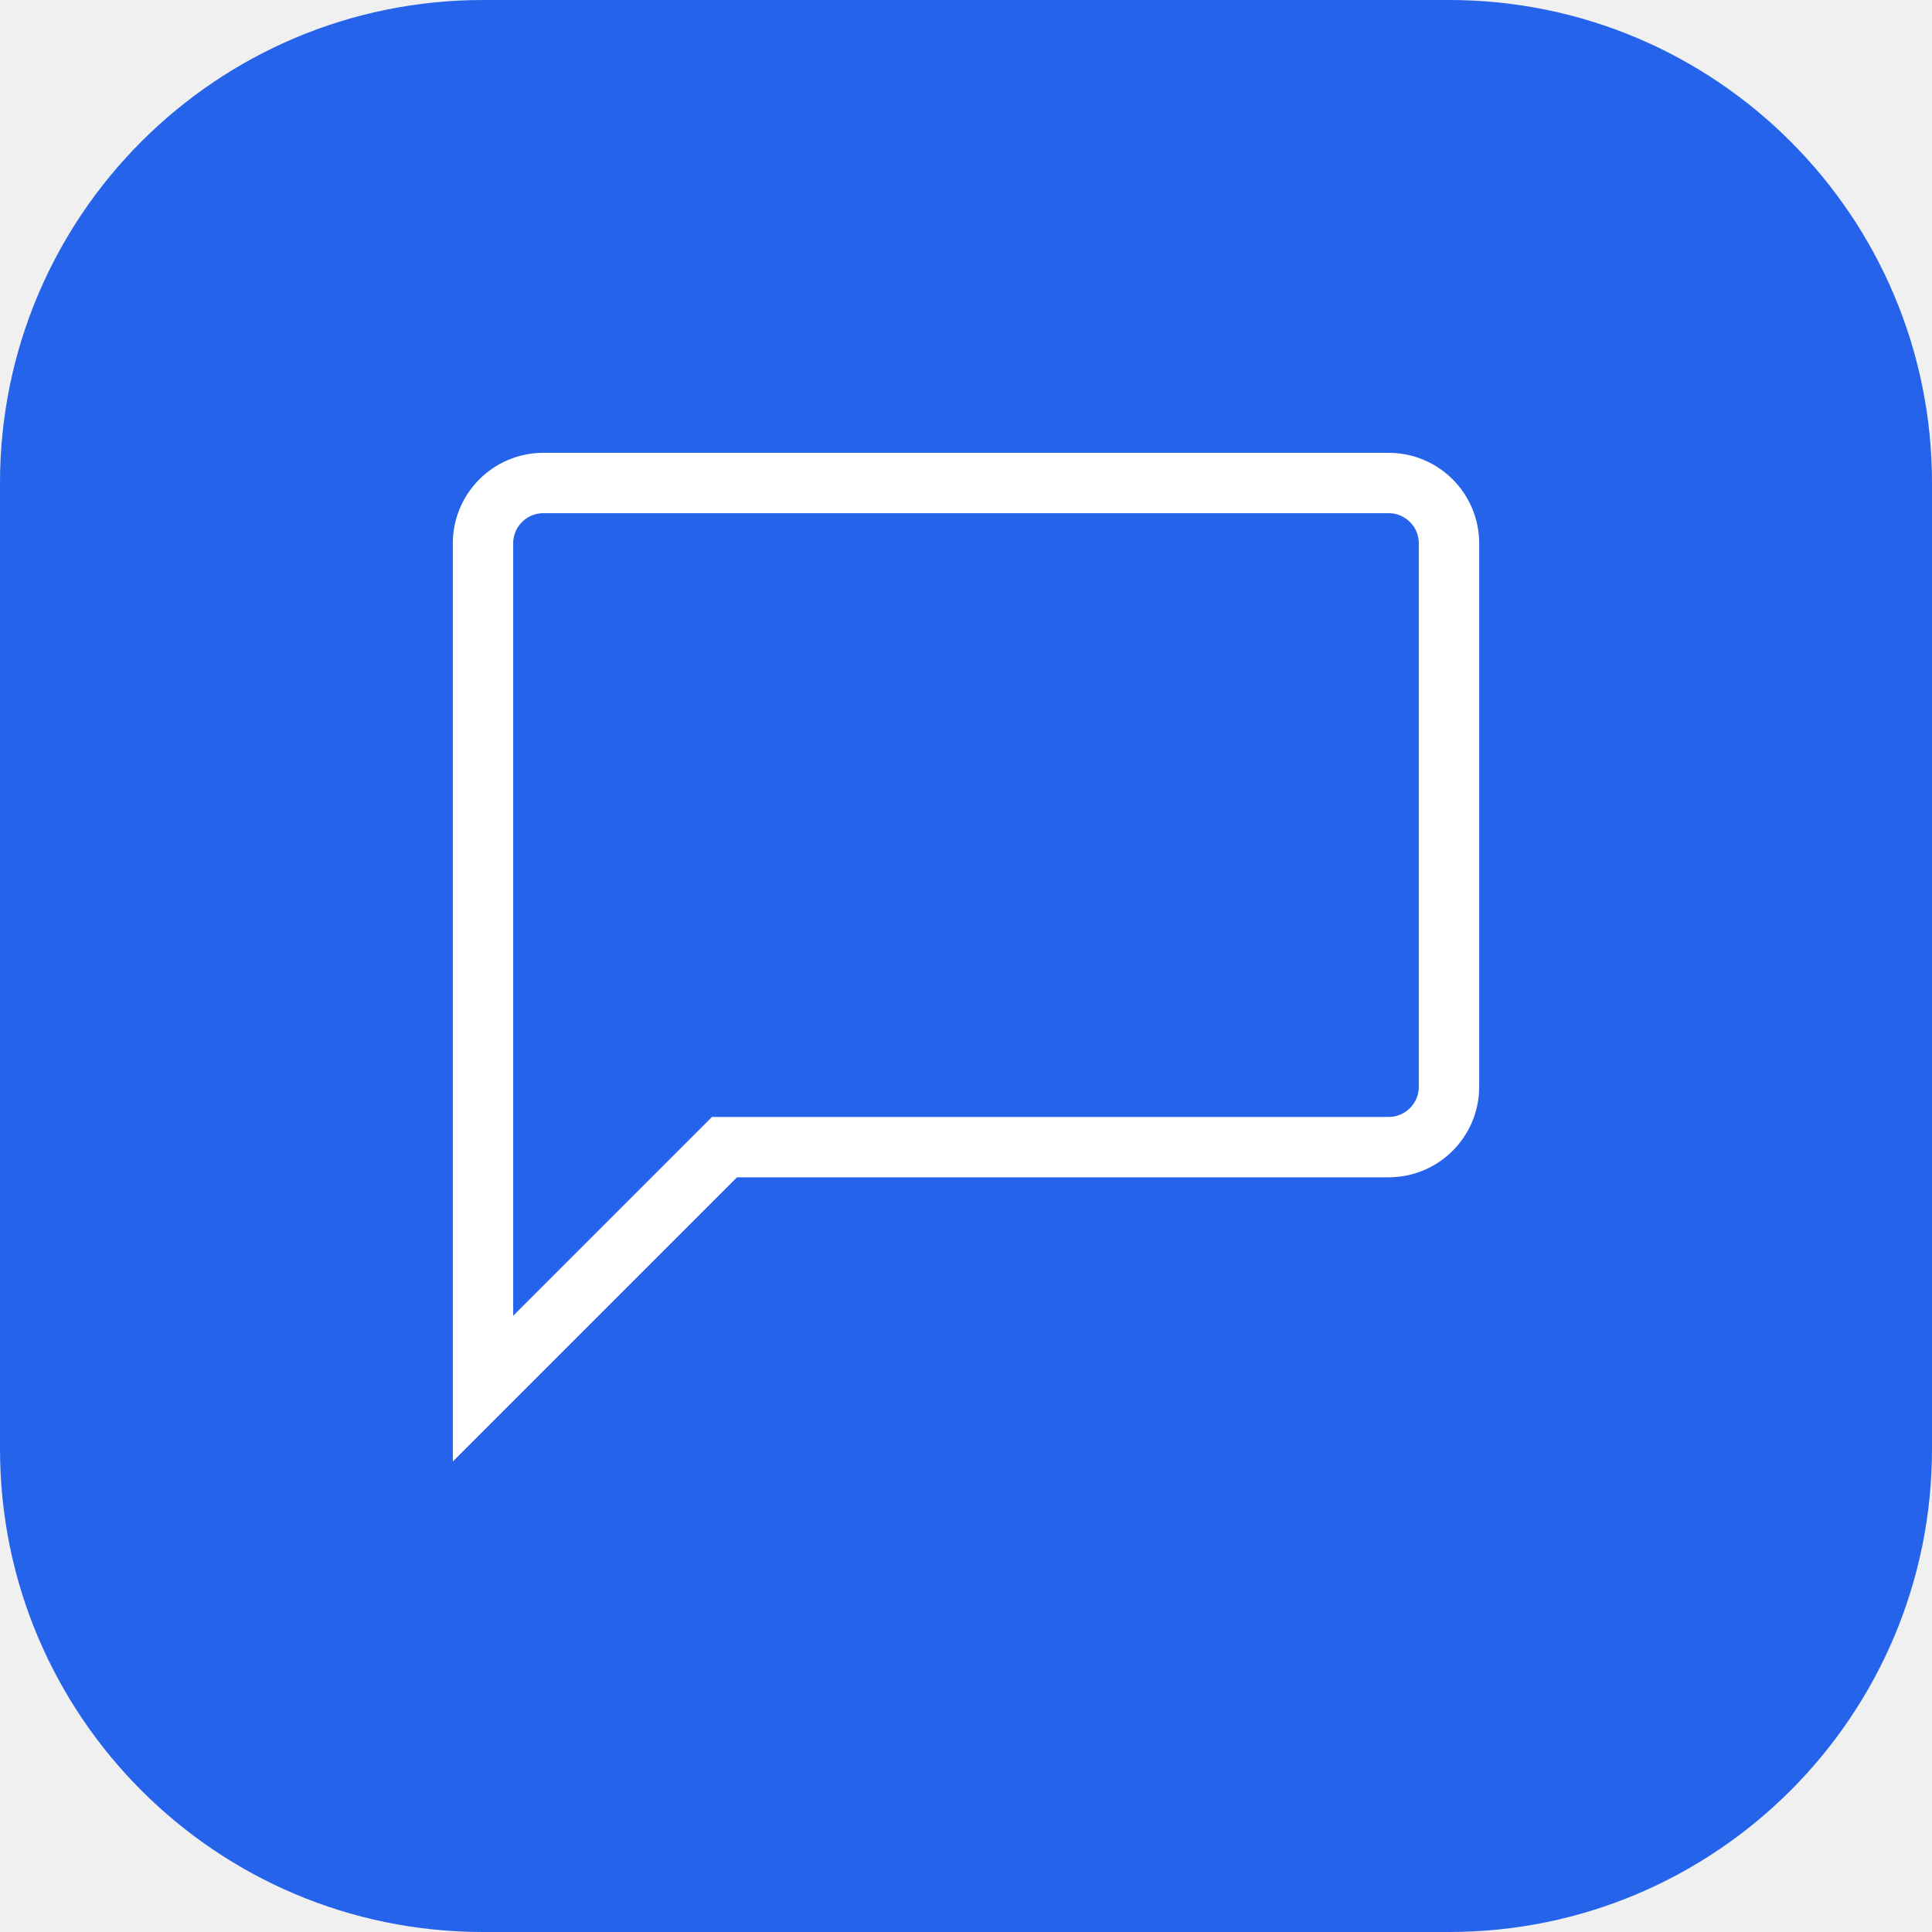
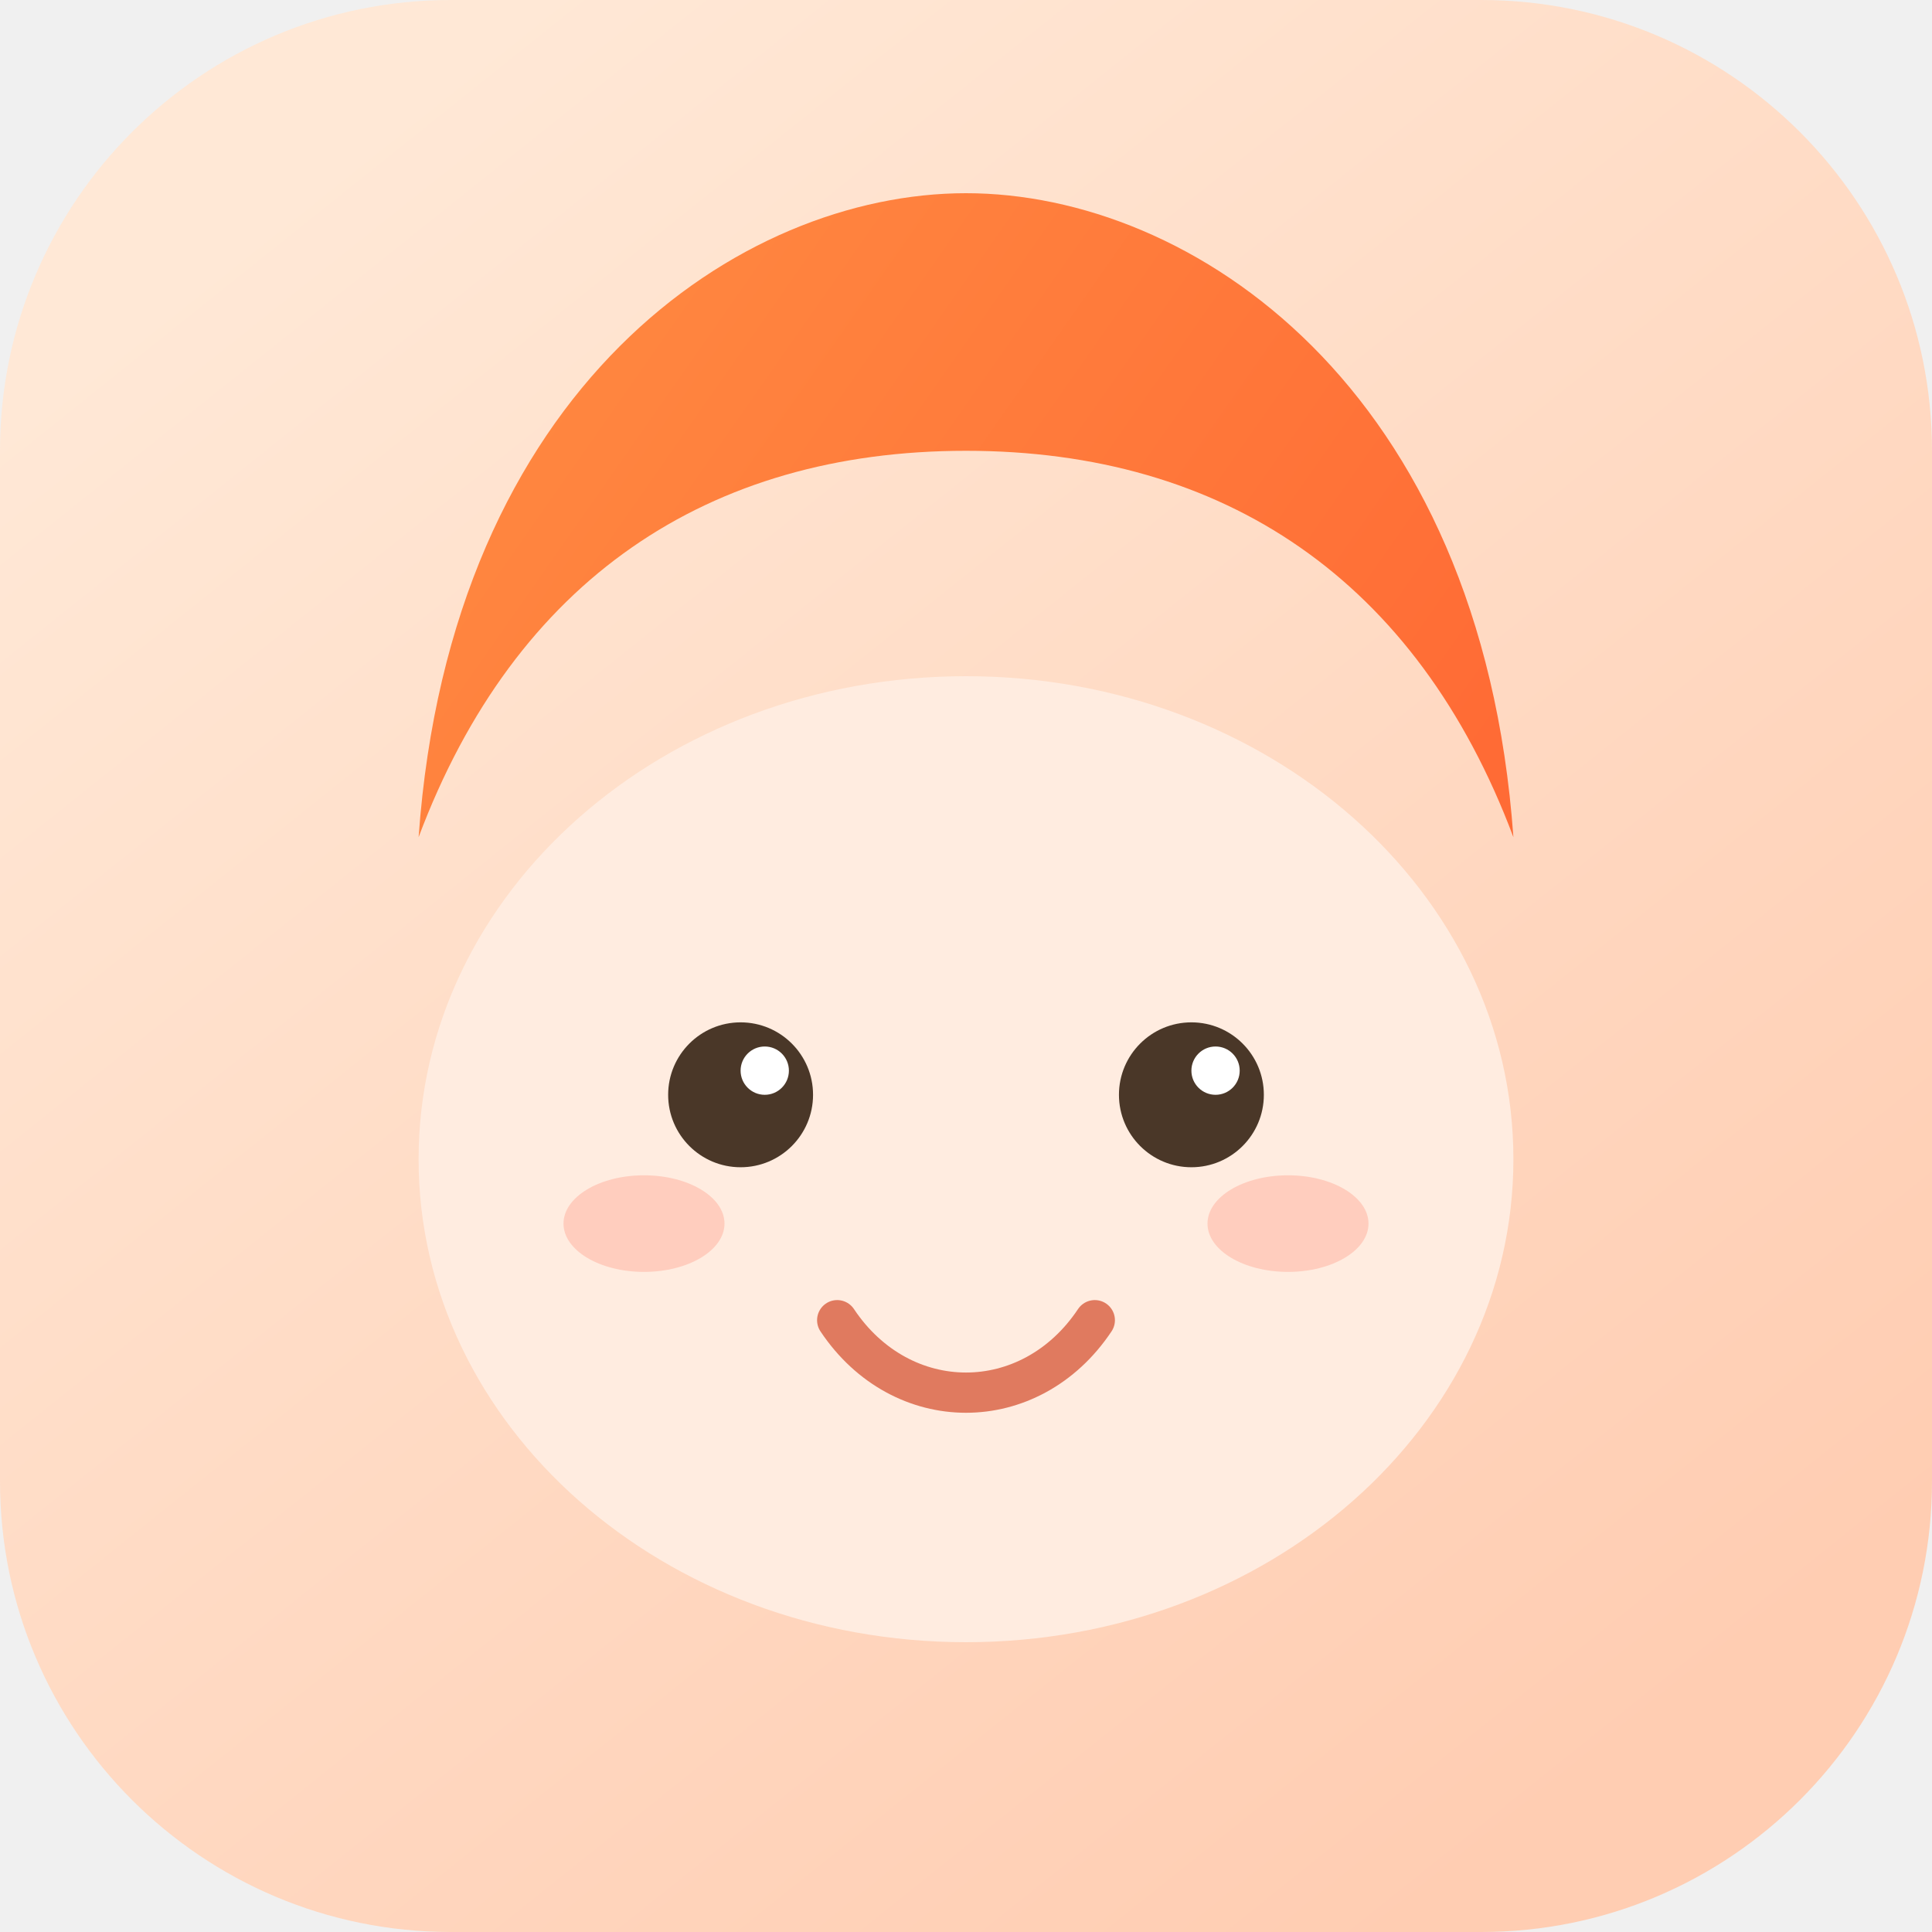
- <svg xmlns="http://www.w3.org/2000/svg" width="32" height="32" viewBox="0 0 32 32" fill="none">
-   <rect width="32" height="32" rx="8" fill="hsl(221.2 83.2% 53.3%)" />
-   <path d="M8 9C8 8.448 8.448 8 9 8H23C23.552 8 24 8.448 24 9V18C24 18.552 23.552 19 23 19H12L8 23V9Z" stroke="white" strokeWidth="2" strokeLinecap="round" strokeLinejoin="round" fill="none" />
+ <svg xmlns="http://www.w3.org/2000/svg" viewBox="0 0 120 120" fill="none">
+   <defs>
+     <linearGradient id="logo-bg" x1="20" y1="10" x2="100" y2="110" gradientUnits="userSpaceOnUse">
+       <stop stop-color="#FFE8D6" />
+       <stop offset="1" stop-color="#FFCDB2" />
+     </linearGradient>
+     <linearGradient id="logo-hair" x1="30" y1="8" x2="90" y2="50" gradientUnits="userSpaceOnUse">
+       <stop stop-color="#FF8C42" />
+       <stop offset="1" stop-color="#FF6B35" />
+     </linearGradient>
+   </defs>
+   <rect width="120" height="120" rx="28" fill="url(#logo-bg)" />
+   <ellipse cx="60" cy="72" rx="34" ry="30" fill="#FFECE0" />
+   <path d="M26 52C28 24 46 12 60 12C74 12 92 24 94 52C88 36 76 28 60 28C44 28 32 36 26 52Z" fill="url(#logo-hair)" />
+   <circle cx="46" cy="68" r="4.5" fill="#4A3728" />
+   <circle cx="74" cy="68" r="4.5" fill="#4A3728" />
+   <circle cx="47.5" cy="66.5" r="1.5" fill="#fff" />
+   <circle cx="75.5" cy="66.5" r="1.5" fill="#fff" />
+   <ellipse cx="40" cy="76" rx="5" ry="3" fill="#FFB4A2" opacity="0.55" />
+   <ellipse cx="80" cy="76" rx="5" ry="3" fill="#FFB4A2" opacity="0.55" />
+   <path d="M52 82C56 88 64 88 68 82" stroke="#E07A5F" stroke-width="2.5" stroke-linecap="round" />
</svg>
